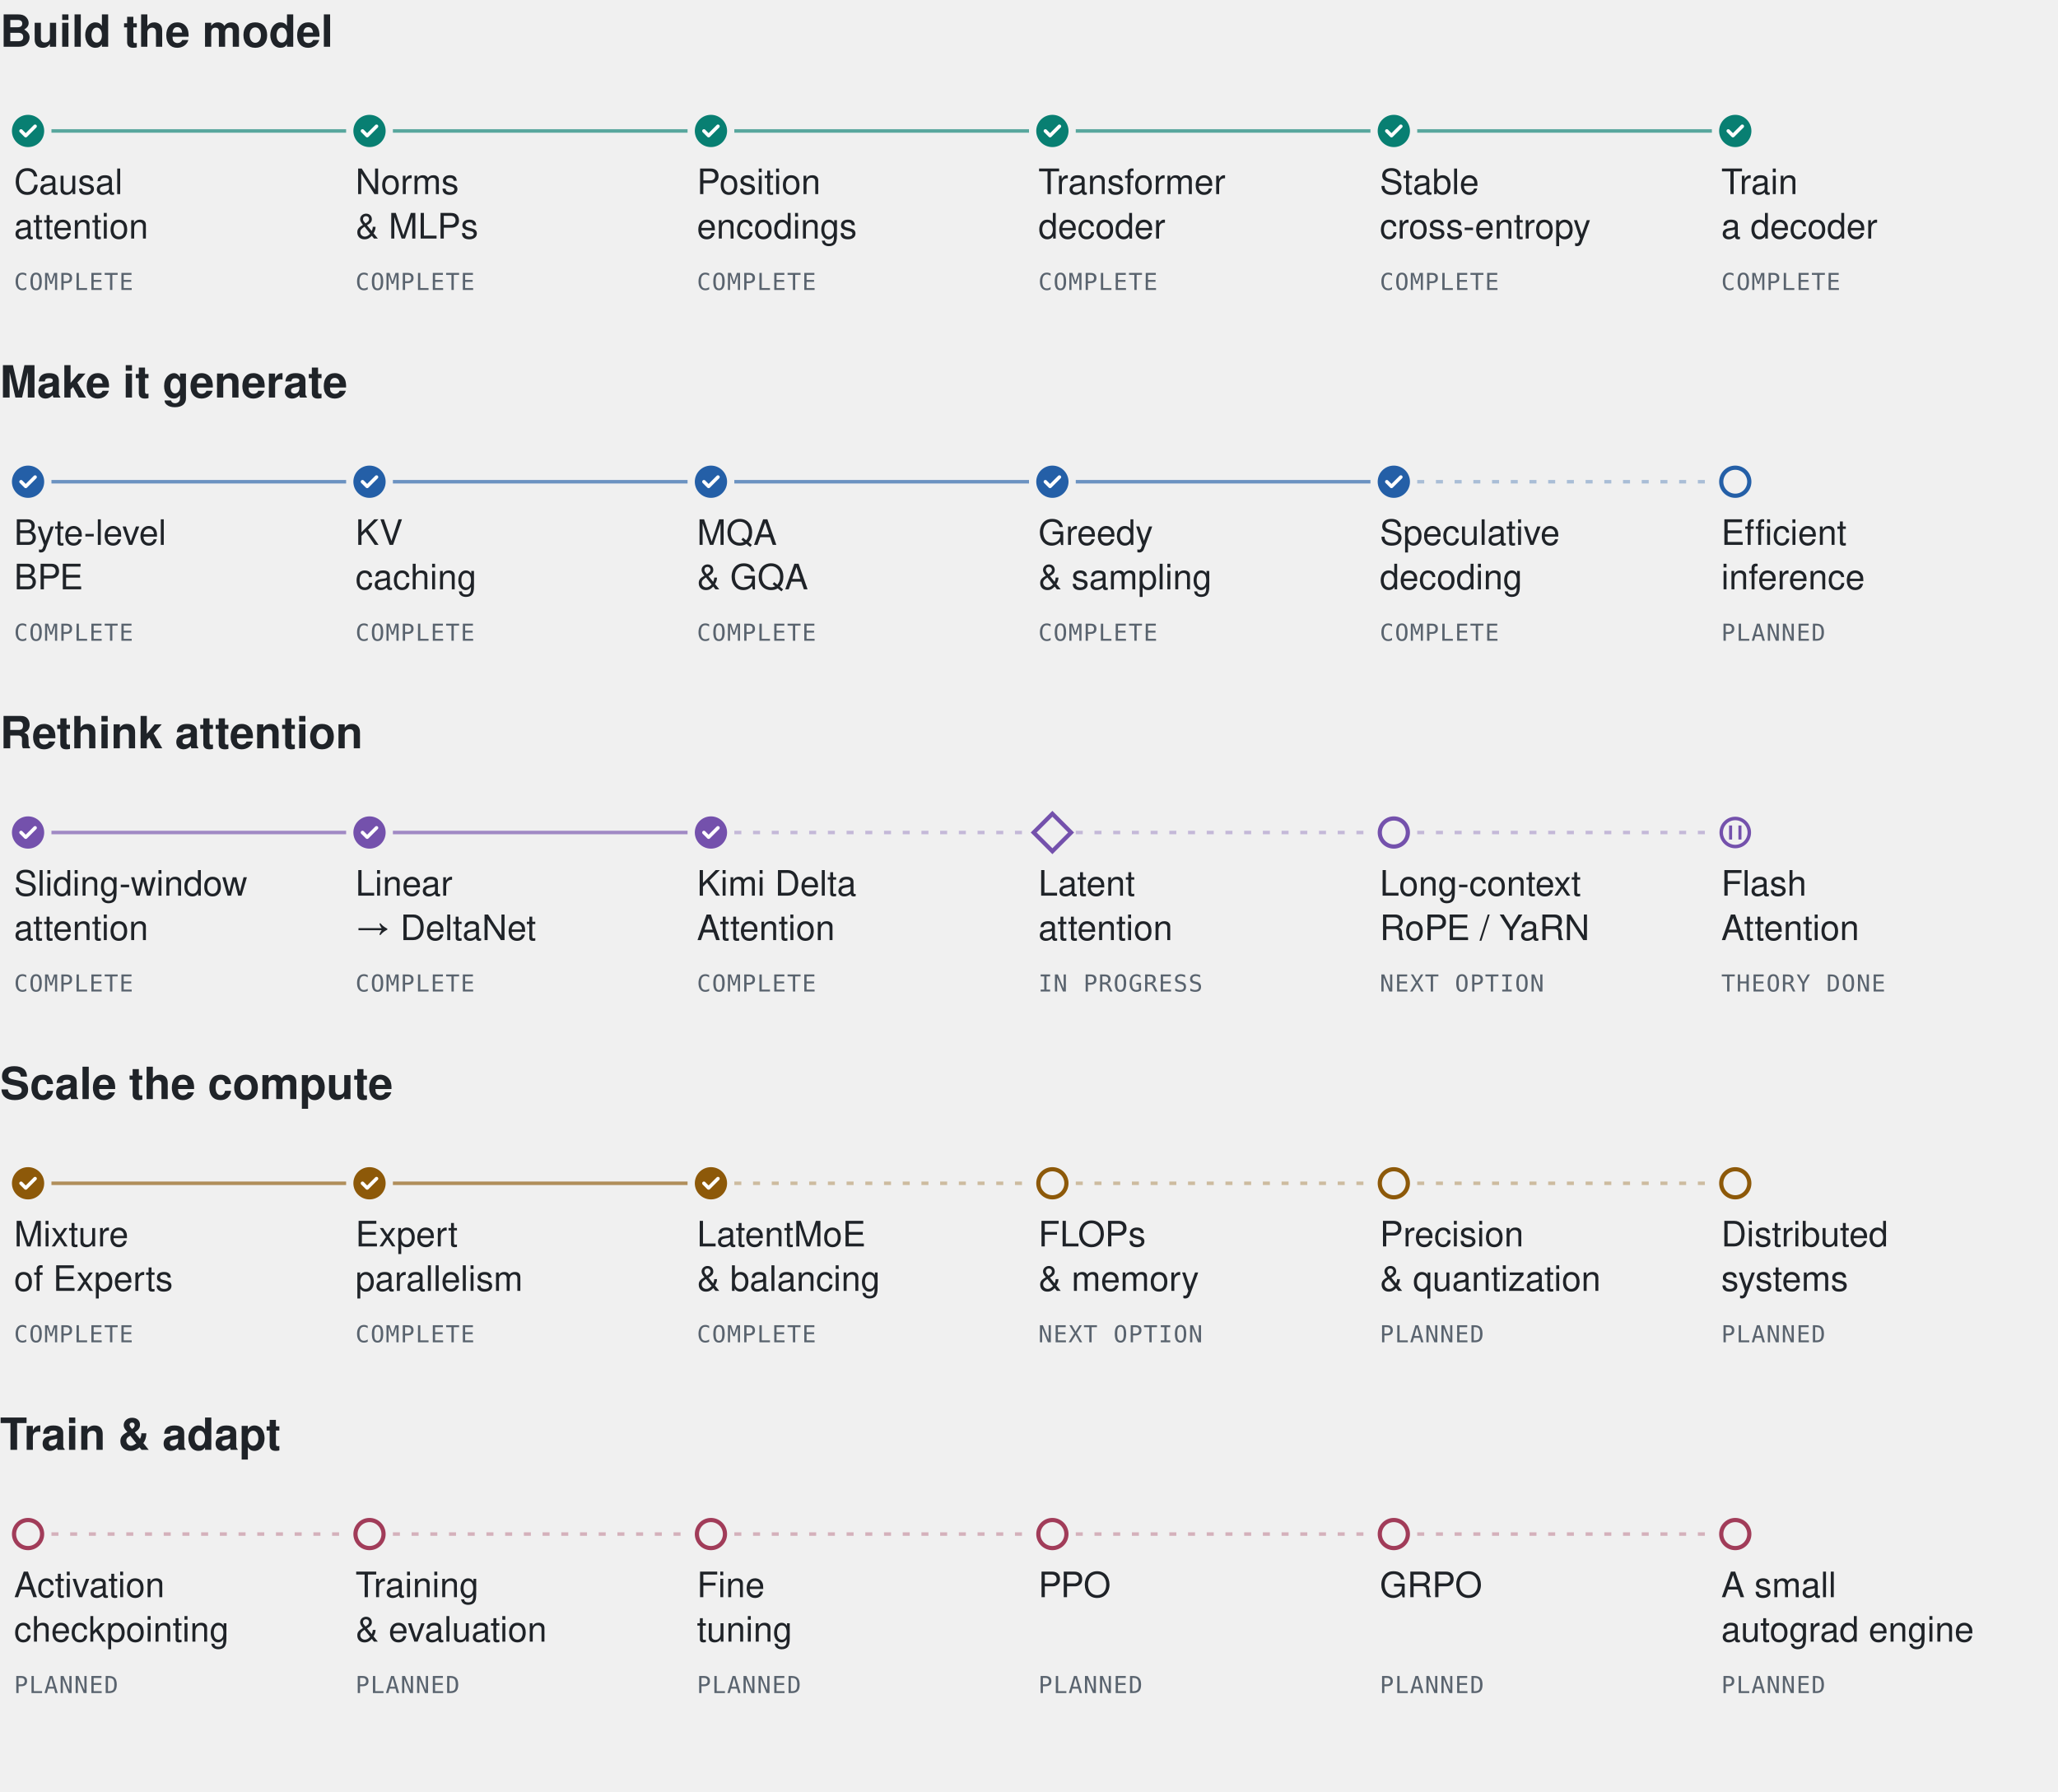
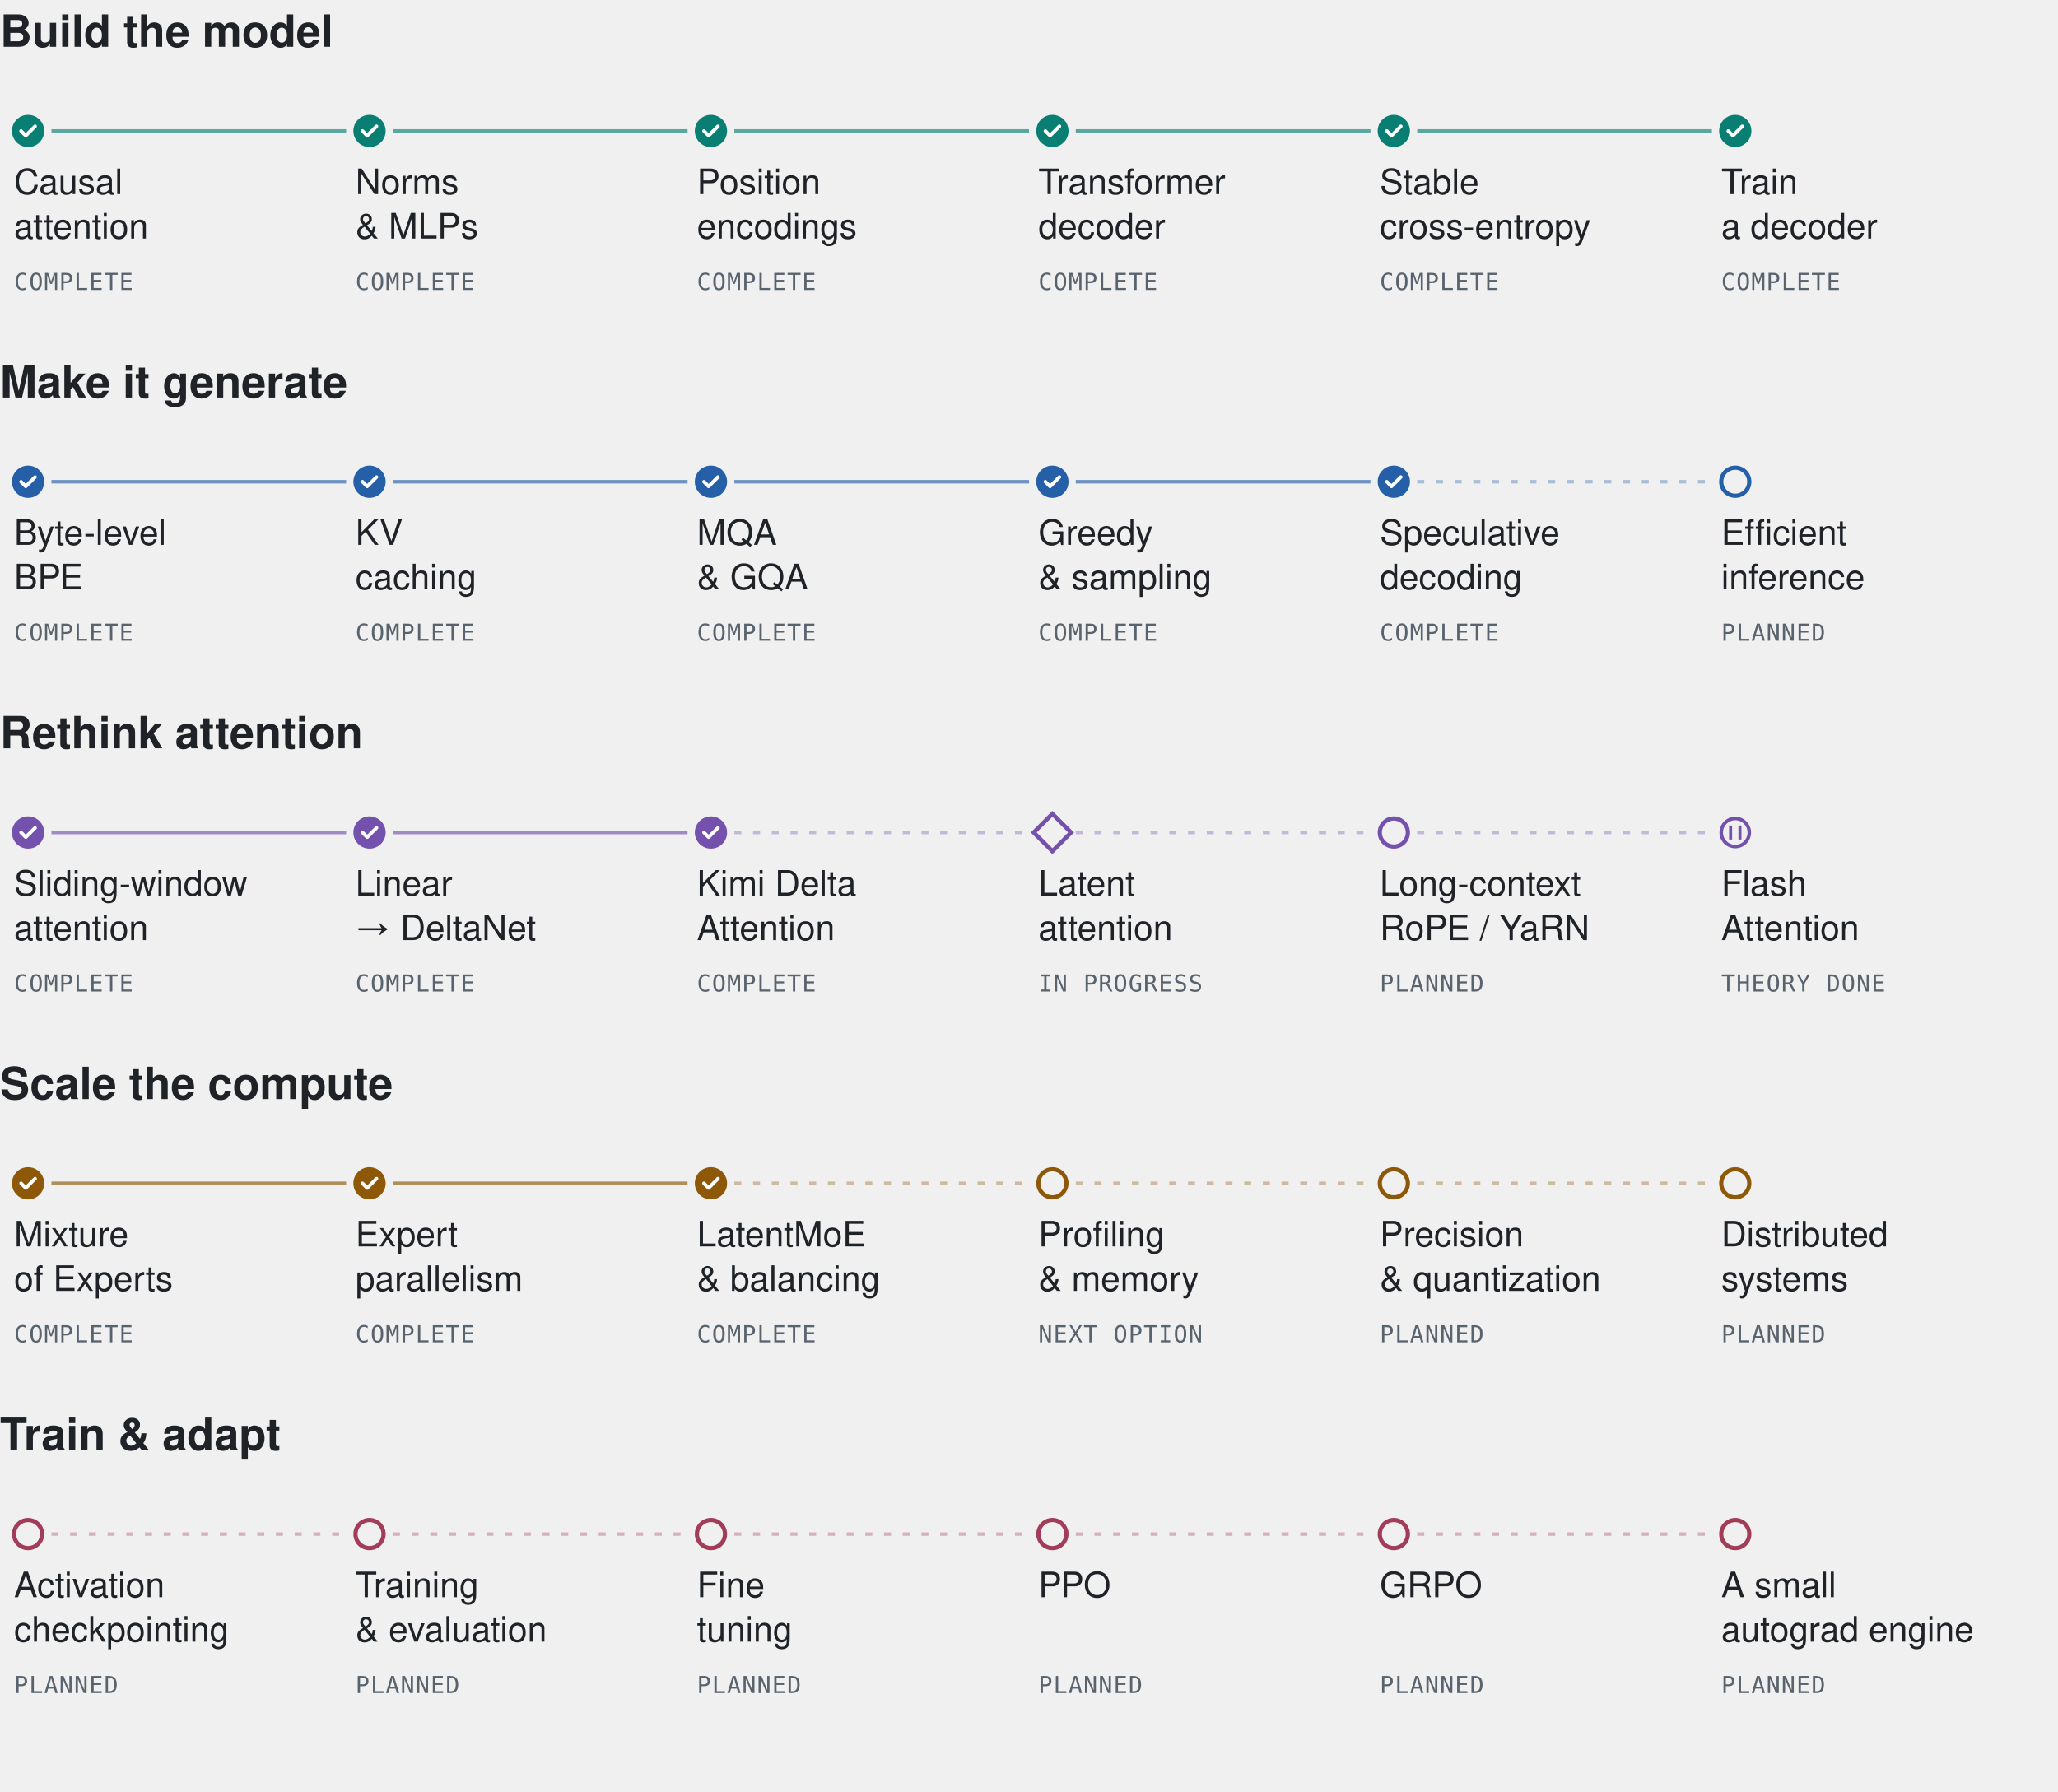
<svg xmlns="http://www.w3.org/2000/svg" width="880" height="766" viewBox="0 0 880 766" role="img" aria-labelledby="map-title map-desc">
  <style>text{font-family:-apple-system,BlinkMacSystemFont,"Segoe UI",Helvetica,Arial,sans-serif;fill:#1f2328}.lane{font-size:19px;font-weight:600}.topic{font-size:15px;font-weight:500}.status{font-family:ui-monospace,SFMono-Regular,Consolas,monospace;font-size:10px;letter-spacing:.4px;fill:#59636e}</style>
  <text x="0" y="20" class="lane">Build the model</text>
  <path d="M22 56 H148" fill="none" stroke="#087f72" stroke-width="1.5" opacity=".65" />
  <g data-topic="attention">
    <circle cx="12" cy="56" r="6" fill="#087f72" stroke="#087f72" stroke-width="1.8" />
    <path d="M9 56 l2 2 l4 -4" fill="none" stroke="#ffffff" stroke-width="1.5" stroke-linecap="round" stroke-linejoin="round" />
    <text x="6" y="83" class="topic">Causal</text>
    <text x="6" y="102" class="topic">attention</text>
    <text x="6" y="124" class="status">COMPLETE</text>
  </g>
  <path d="M168 56 H294" fill="none" stroke="#087f72" stroke-width="1.5" opacity=".65" />
  <g data-topic="norms-mlps">
    <circle cx="158" cy="56" r="6" fill="#087f72" stroke="#087f72" stroke-width="1.8" />
    <path d="M155 56 l2 2 l4 -4" fill="none" stroke="#ffffff" stroke-width="1.5" stroke-linecap="round" stroke-linejoin="round" />
    <text x="152" y="83" class="topic">Norms</text>
    <text x="152" y="102" class="topic">&amp; MLPs</text>
    <text x="152" y="124" class="status">COMPLETE</text>
  </g>
  <path d="M314 56 H440" fill="none" stroke="#087f72" stroke-width="1.5" opacity=".65" />
  <g data-topic="positions">
    <circle cx="304" cy="56" r="6" fill="#087f72" stroke="#087f72" stroke-width="1.8" />
    <path d="M301 56 l2 2 l4 -4" fill="none" stroke="#ffffff" stroke-width="1.5" stroke-linecap="round" stroke-linejoin="round" />
    <text x="298" y="83" class="topic">Position</text>
    <text x="298" y="102" class="topic">encodings</text>
    <text x="298" y="124" class="status">COMPLETE</text>
  </g>
  <path d="M460 56 H586" fill="none" stroke="#087f72" stroke-width="1.5" opacity=".65" />
  <g data-topic="decoder">
    <circle cx="450" cy="56" r="6" fill="#087f72" stroke="#087f72" stroke-width="1.8" />
    <path d="M447 56 l2 2 l4 -4" fill="none" stroke="#ffffff" stroke-width="1.5" stroke-linecap="round" stroke-linejoin="round" />
    <text x="444" y="83" class="topic">Transformer</text>
    <text x="444" y="102" class="topic">decoder</text>
    <text x="444" y="124" class="status">COMPLETE</text>
  </g>
  <path d="M606 56 H732" fill="none" stroke="#087f72" stroke-width="1.5" opacity=".65" />
  <g data-topic="cross-entropy">
    <circle cx="596" cy="56" r="6" fill="#087f72" stroke="#087f72" stroke-width="1.8" />
    <path d="M593 56 l2 2 l4 -4" fill="none" stroke="#ffffff" stroke-width="1.5" stroke-linecap="round" stroke-linejoin="round" />
    <text x="590" y="83" class="topic">Stable</text>
    <text x="590" y="102" class="topic">cross-entropy</text>
    <text x="590" y="124" class="status">COMPLETE</text>
  </g>
  <g data-topic="training">
    <circle cx="742" cy="56" r="6" fill="#087f72" stroke="#087f72" stroke-width="1.8" />
    <path d="M739 56 l2 2 l4 -4" fill="none" stroke="#ffffff" stroke-width="1.5" stroke-linecap="round" stroke-linejoin="round" />
    <text x="736" y="83" class="topic">Train</text>
    <text x="736" y="102" class="topic">a decoder</text>
    <text x="736" y="124" class="status">COMPLETE</text>
  </g>
  <text x="0" y="170" class="lane">Make it generate</text>
  <path d="M22 206 H148" fill="none" stroke="#245fa7" stroke-width="1.5" opacity=".65" />
  <g data-topic="bpe">
    <circle cx="12" cy="206" r="6" fill="#245fa7" stroke="#245fa7" stroke-width="1.8" />
    <path d="M9 206 l2 2 l4 -4" fill="none" stroke="#ffffff" stroke-width="1.5" stroke-linecap="round" stroke-linejoin="round" />
    <text x="6" y="233" class="topic">Byte-level</text>
    <text x="6" y="252" class="topic">BPE</text>
    <text x="6" y="274" class="status">COMPLETE</text>
  </g>
  <path d="M168 206 H294" fill="none" stroke="#245fa7" stroke-width="1.5" opacity=".65" />
  <g data-topic="kv-cache">
    <circle cx="158" cy="206" r="6" fill="#245fa7" stroke="#245fa7" stroke-width="1.8" />
    <path d="M155 206 l2 2 l4 -4" fill="none" stroke="#ffffff" stroke-width="1.5" stroke-linecap="round" stroke-linejoin="round" />
    <text x="152" y="233" class="topic">KV</text>
    <text x="152" y="252" class="topic">caching</text>
    <text x="152" y="274" class="status">COMPLETE</text>
  </g>
  <path d="M314 206 H440" fill="none" stroke="#245fa7" stroke-width="1.5" opacity=".65" />
  <g data-topic="gqa">
    <circle cx="304" cy="206" r="6" fill="#245fa7" stroke="#245fa7" stroke-width="1.8" />
    <path d="M301 206 l2 2 l4 -4" fill="none" stroke="#ffffff" stroke-width="1.5" stroke-linecap="round" stroke-linejoin="round" />
    <text x="298" y="233" class="topic">MQA</text>
    <text x="298" y="252" class="topic">&amp; GQA</text>
    <text x="298" y="274" class="status">COMPLETE</text>
  </g>
  <path d="M460 206 H586" fill="none" stroke="#245fa7" stroke-width="1.5" opacity=".65" />
  <g data-topic="sampling">
    <circle cx="450" cy="206" r="6" fill="#245fa7" stroke="#245fa7" stroke-width="1.8" />
    <path d="M447 206 l2 2 l4 -4" fill="none" stroke="#ffffff" stroke-width="1.5" stroke-linecap="round" stroke-linejoin="round" />
    <text x="444" y="233" class="topic">Greedy</text>
    <text x="444" y="252" class="topic">&amp; sampling</text>
    <text x="444" y="274" class="status">COMPLETE</text>
  </g>
  <path d="M606 206 H732" fill="none" stroke="#245fa7" stroke-width="1.5" opacity=".35" stroke-dasharray="3 5" />
  <g data-topic="speculative">
    <circle cx="596" cy="206" r="6" fill="#245fa7" stroke="#245fa7" stroke-width="1.8" />
    <path d="M593 206 l2 2 l4 -4" fill="none" stroke="#ffffff" stroke-width="1.5" stroke-linecap="round" stroke-linejoin="round" />
    <text x="590" y="233" class="topic">Speculative</text>
    <text x="590" y="252" class="topic">decoding</text>
    <text x="590" y="274" class="status">COMPLETE</text>
  </g>
  <g data-topic="serving">
    <circle cx="742" cy="206" r="6" fill="none" stroke="#245fa7" stroke-width="1.8" />
    <text x="736" y="233" class="topic">Efficient</text>
    <text x="736" y="252" class="topic">inference</text>
    <text x="736" y="274" class="status">PLANNED</text>
  </g>
  <text x="0" y="320" class="lane">Rethink attention</text>
  <path d="M22 356 H148" fill="none" stroke="#7451ac" stroke-width="1.5" opacity=".65" />
  <g data-topic="local">
    <circle cx="12" cy="356" r="6" fill="#7451ac" stroke="#7451ac" stroke-width="1.8" />
    <path d="M9 356 l2 2 l4 -4" fill="none" stroke="#ffffff" stroke-width="1.5" stroke-linecap="round" stroke-linejoin="round" />
    <text x="6" y="383" class="topic">Sliding-window</text>
    <text x="6" y="402" class="topic">attention</text>
    <text x="6" y="424" class="status">COMPLETE</text>
  </g>
  <path d="M168 356 H294" fill="none" stroke="#7451ac" stroke-width="1.5" opacity=".65" />
  <g data-topic="delta">
    <circle cx="158" cy="356" r="6" fill="#7451ac" stroke="#7451ac" stroke-width="1.8" />
    <path d="M155 356 l2 2 l4 -4" fill="none" stroke="#ffffff" stroke-width="1.5" stroke-linecap="round" stroke-linejoin="round" />
    <text x="152" y="383" class="topic">Linear</text>
    <text x="152" y="402" class="topic">→ DeltaNet</text>
    <text x="152" y="424" class="status">COMPLETE</text>
  </g>
  <path d="M314 356 H440" fill="none" stroke="#7451ac" stroke-width="1.5" opacity=".35" stroke-dasharray="3 5" />
  <g data-topic="kda">
    <circle cx="304" cy="356" r="6" fill="#7451ac" stroke="#7451ac" stroke-width="1.8" />
    <path d="M301 356 l2 2 l4 -4" fill="none" stroke="#ffffff" stroke-width="1.5" stroke-linecap="round" stroke-linejoin="round" />
    <text x="298" y="383" class="topic">Kimi Delta</text>
    <text x="298" y="402" class="topic">Attention</text>
    <text x="298" y="424" class="status">COMPLETE</text>
  </g>
  <path d="M460 356 H586" fill="none" stroke="#7451ac" stroke-width="1.5" opacity=".35" stroke-dasharray="3 5" />
  <g data-topic="mla">
    <path d="M450 348 l8 8 l-8 8 l-8 -8 Z" fill="none" stroke="#7451ac" stroke-width="1.8" />
    <text x="444" y="383" class="topic">Latent</text>
    <text x="444" y="402" class="topic">attention</text>
    <text x="444" y="424" class="status">IN PROGRESS</text>
  </g>
  <path d="M606 356 H732" fill="none" stroke="#7451ac" stroke-width="1.5" opacity=".35" stroke-dasharray="3 5" />
  <g data-topic="yarn">
    <circle cx="596" cy="356" r="6" fill="none" stroke="#7451ac" stroke-width="1.8" />
    <text x="590" y="383" class="topic">Long-context</text>
    <text x="590" y="402" class="topic">RoPE / YaRN</text>
-     <text x="590" y="424" class="status">NEXT OPTION</text>
+     <text x="590" y="424" class="status">PLANNED</text>
  </g>
  <g data-topic="flash">
    <circle cx="742" cy="356" r="6" fill="none" stroke="#7451ac" stroke-width="1.5" />
    <path d="M740 353 v6 M744 353 v6" stroke="#7451ac" stroke-width="1.3" />
    <text x="736" y="383" class="topic">Flash</text>
    <text x="736" y="402" class="topic">Attention</text>
    <text x="736" y="424" class="status">THEORY DONE</text>
  </g>
  <text x="0" y="470" class="lane">Scale the compute</text>
  <path d="M22 506 H148" fill="none" stroke="#8d5909" stroke-width="1.5" opacity=".65" />
  <g data-topic="moe">
    <circle cx="12" cy="506" r="6" fill="#8d5909" stroke="#8d5909" stroke-width="1.8" />
    <path d="M9 506 l2 2 l4 -4" fill="none" stroke="#ffffff" stroke-width="1.5" stroke-linecap="round" stroke-linejoin="round" />
    <text x="6" y="533" class="topic">Mixture</text>
    <text x="6" y="552" class="topic">of Experts</text>
    <text x="6" y="574" class="status">COMPLETE</text>
  </g>
  <path d="M168 506 H294" fill="none" stroke="#8d5909" stroke-width="1.5" opacity=".65" />
  <g data-topic="ep">
    <circle cx="158" cy="506" r="6" fill="#8d5909" stroke="#8d5909" stroke-width="1.8" />
    <path d="M155 506 l2 2 l4 -4" fill="none" stroke="#ffffff" stroke-width="1.5" stroke-linecap="round" stroke-linejoin="round" />
    <text x="152" y="533" class="topic">Expert</text>
    <text x="152" y="552" class="topic">parallelism</text>
    <text x="152" y="574" class="status">COMPLETE</text>
  </g>
  <path d="M314 506 H440" fill="none" stroke="#8d5909" stroke-width="1.5" opacity=".35" stroke-dasharray="3 5" />
  <g data-topic="latent-moe">
    <circle cx="304" cy="506" r="6" fill="#8d5909" stroke="#8d5909" stroke-width="1.8" />
    <path d="M301 506 l2 2 l4 -4" fill="none" stroke="#ffffff" stroke-width="1.5" stroke-linecap="round" stroke-linejoin="round" />
    <text x="298" y="533" class="topic">LatentMoE</text>
    <text x="298" y="552" class="topic">&amp; balancing</text>
    <text x="298" y="574" class="status">COMPLETE</text>
  </g>
  <path d="M460 506 H586" fill="none" stroke="#8d5909" stroke-width="1.5" opacity=".35" stroke-dasharray="3 5" />
  <g data-topic="accounting">
    <circle cx="450" cy="506" r="6" fill="none" stroke="#8d5909" stroke-width="1.8" />
-     <text x="444" y="533" class="topic">FLOPs</text>
+     <text x="444" y="533" class="topic">Profiling</text>
    <text x="444" y="552" class="topic">&amp; memory</text>
    <text x="444" y="574" class="status">NEXT OPTION</text>
  </g>
  <path d="M606 506 H732" fill="none" stroke="#8d5909" stroke-width="1.5" opacity=".35" stroke-dasharray="3 5" />
  <g data-topic="precision">
    <circle cx="596" cy="506" r="6" fill="none" stroke="#8d5909" stroke-width="1.8" />
    <text x="590" y="533" class="topic">Precision</text>
    <text x="590" y="552" class="topic">&amp; quantization</text>
    <text x="590" y="574" class="status">PLANNED</text>
  </g>
  <g data-topic="distributed">
    <circle cx="742" cy="506" r="6" fill="none" stroke="#8d5909" stroke-width="1.8" />
    <text x="736" y="533" class="topic">Distributed</text>
    <text x="736" y="552" class="topic">systems</text>
    <text x="736" y="574" class="status">PLANNED</text>
  </g>
  <text x="0" y="620" class="lane">Train &amp; adapt</text>
  <path d="M22 656 H148" fill="none" stroke="#a13c59" stroke-width="1.5" opacity=".35" stroke-dasharray="3 5" />
  <g data-topic="activation-checkpointing">
    <circle cx="12" cy="656" r="6" fill="none" stroke="#a13c59" stroke-width="1.8" />
    <text x="6" y="683" class="topic">Activation</text>
    <text x="6" y="702" class="topic">checkpointing</text>
    <text x="6" y="724" class="status">PLANNED</text>
  </g>
  <path d="M168 656 H294" fill="none" stroke="#a13c59" stroke-width="1.5" opacity=".35" stroke-dasharray="3 5" />
  <g data-topic="evaluation">
    <circle cx="158" cy="656" r="6" fill="none" stroke="#a13c59" stroke-width="1.8" />
    <text x="152" y="683" class="topic">Training</text>
    <text x="152" y="702" class="topic">&amp; evaluation</text>
    <text x="152" y="724" class="status">PLANNED</text>
  </g>
  <path d="M314 656 H440" fill="none" stroke="#a13c59" stroke-width="1.5" opacity=".35" stroke-dasharray="3 5" />
  <g data-topic="finetuning">
    <circle cx="304" cy="656" r="6" fill="none" stroke="#a13c59" stroke-width="1.8" />
    <text x="298" y="683" class="topic">Fine</text>
    <text x="298" y="702" class="topic">tuning</text>
    <text x="298" y="724" class="status">PLANNED</text>
  </g>
  <path d="M460 656 H586" fill="none" stroke="#a13c59" stroke-width="1.5" opacity=".35" stroke-dasharray="3 5" />
  <g data-topic="ppo">
    <circle cx="450" cy="656" r="6" fill="none" stroke="#a13c59" stroke-width="1.8" />
    <text x="444" y="683" class="topic">PPO</text>
    <text x="444" y="724" class="status">PLANNED</text>
  </g>
  <path d="M606 656 H732" fill="none" stroke="#a13c59" stroke-width="1.5" opacity=".35" stroke-dasharray="3 5" />
  <g data-topic="grpo">
    <circle cx="596" cy="656" r="6" fill="none" stroke="#a13c59" stroke-width="1.8" />
    <text x="590" y="683" class="topic">GRPO</text>
    <text x="590" y="724" class="status">PLANNED</text>
  </g>
  <g data-topic="autograd">
    <circle cx="742" cy="656" r="6" fill="none" stroke="#a13c59" stroke-width="1.8" />
    <text x="736" y="683" class="topic">A small</text>
    <text x="736" y="702" class="topic">autograd engine</text>
    <text x="736" y="724" class="status">PLANNED</text>
  </g>
</svg>
